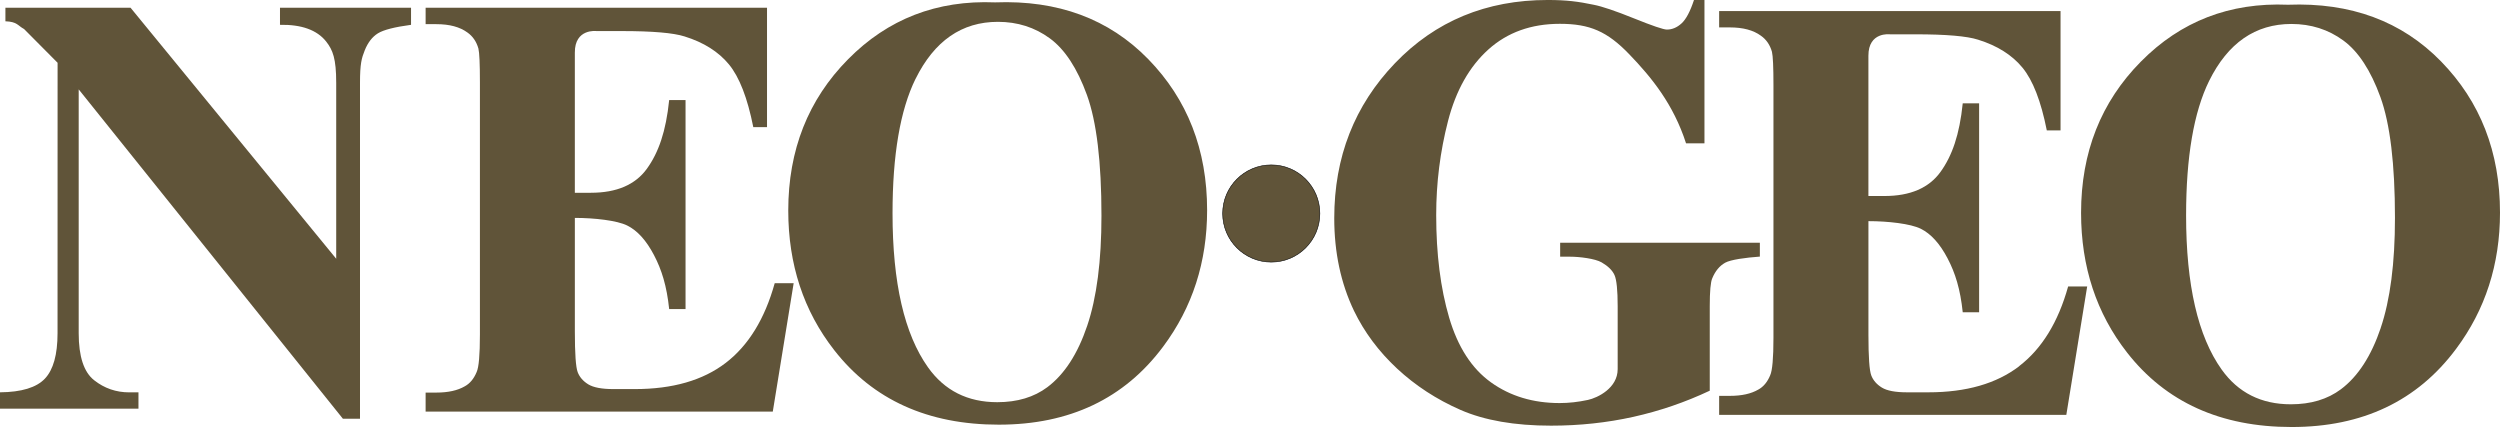
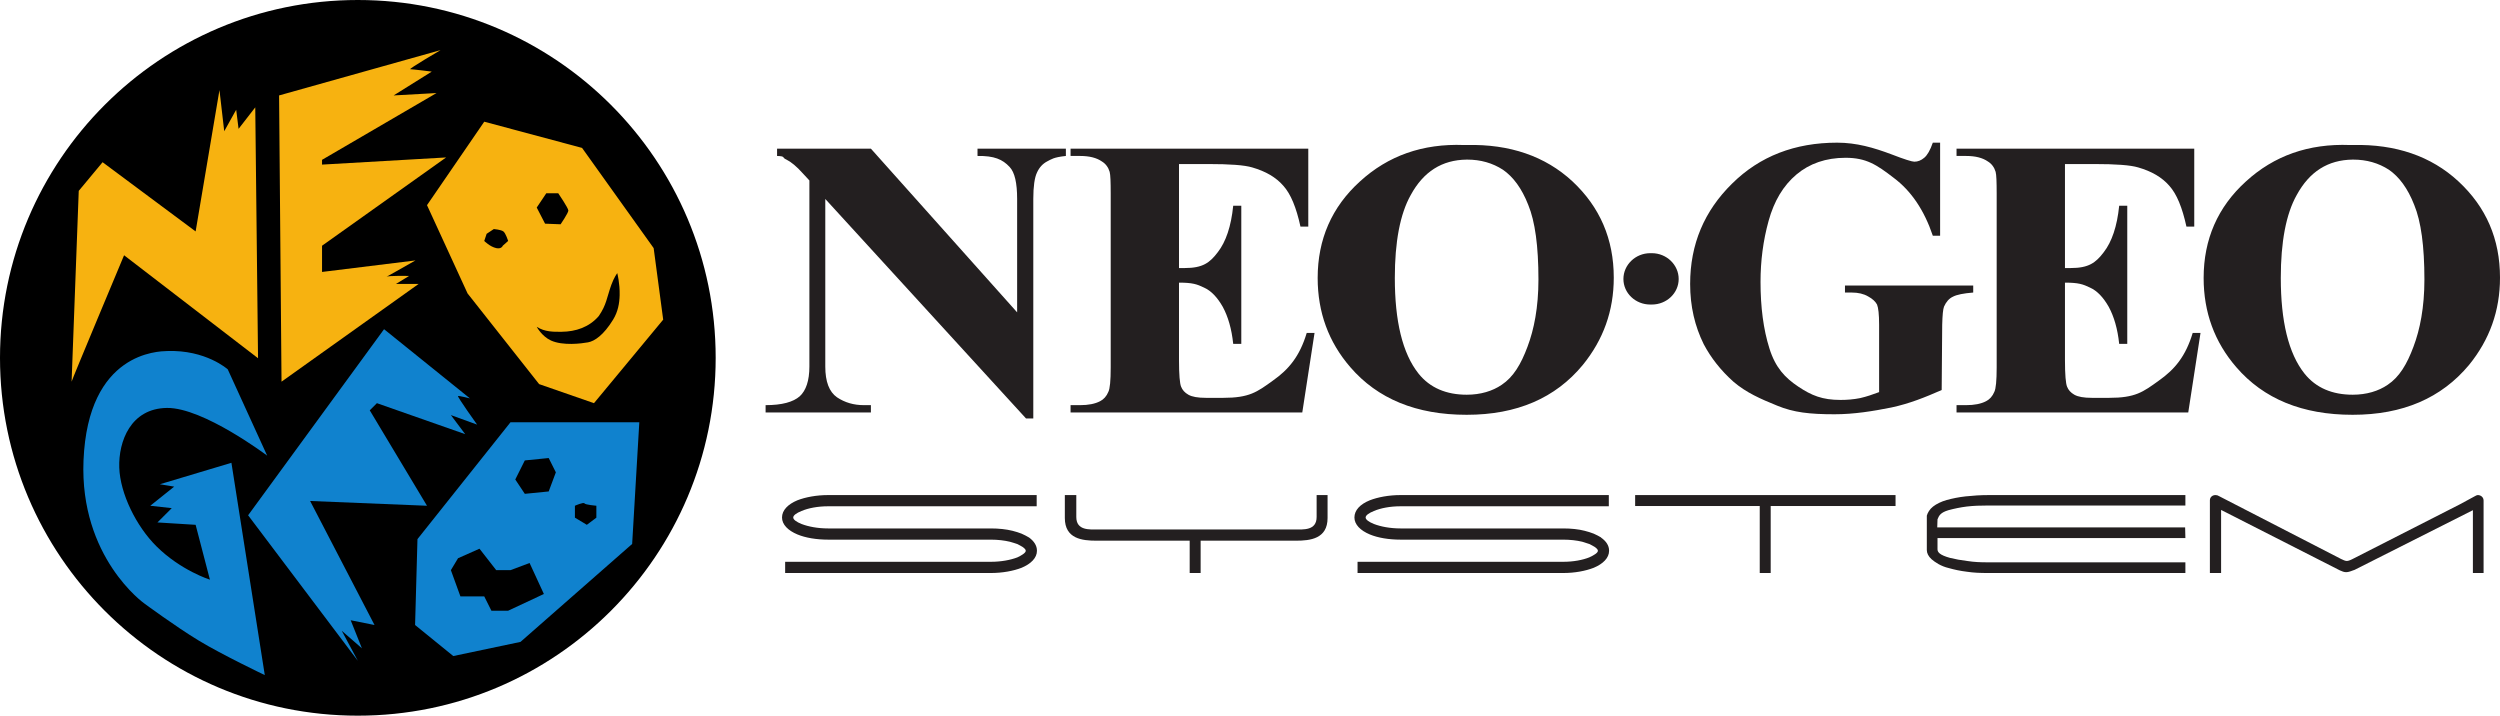
- <svg xmlns="http://www.w3.org/2000/svg" version="1.2" baseProfile="tiny" id="Ebene_1" x="0px" y="0px" width="566.929px" height="96.834px" viewBox="0 0 566.929 96.834" xml:space="preserve">
-   <g transform="translate(-683.1733,-356.1775)">
-     <g transform="matrix(0.934032,0,0,0.934032,69.31126,27.64052)">
-       <g transform="translate(1.5605469e-5,0)">
-         <path fill="#605439" d="M1036.018,414.062h2.403c2.244,0,6.081,0.462,7.662,1.388c1.581,0.92,2.624,1.953,3.126,3.095     c0.504,1.142,0.759,3.661,0.759,7.551v15.273c0,4.609-4.87,6.957-7.216,7.467c-2.357,0.508-4.646,0.763-6.875,0.763     c-6.43,0-11.982-1.673-16.662-5.022c-4.674-3.35-8.061-8.586-10.163-15.727c-2.097-7.132-3.143-15.422-3.143-24.892     c0-7.811,0.958-15.43,2.875-22.852c1.922-7.424,5.188-13.208,9.801-17.36c4.613-4.148,10.395-6.223,17.337-6.223     c7.266,0,11.518,1.839,16.865,7.398c5.47,5.681,10.717,12.137,13.78,21.614h4.473V351.74h-2.545     c-0.918,2.787-1.92,4.68-3.015,5.679c-1.1,1.003-2.29,1.502-3.563,1.502c-0.826,0-3.49-0.906-7.99-2.718     c-4.498-1.814-7.756-2.915-9.763-3.303c-3.699-0.772-6.574-1.162-11.185-1.162c-14.897,0-27.259,5.119-37.085,15.355     c-9.826,10.245-14.737,22.785-14.737,37.63c0,8.295,1.594,15.792,4.796,22.487c2.511,5.192,5.997,9.857,10.451,14.01     c4.456,4.147,9.6,7.495,15.422,10.048c5.828,2.543,13.151,3.818,21.969,3.818c6.903,0,13.556-0.713,19.98-2.139     c6.422-1.43,12.597-3.546,18.55-6.351v-20.525c0-3.597,0.203-5.858,0.613-6.778c0.73-1.752,1.767-3.004,3.114-3.761     c1.344-0.757,5.016-1.247,8.438-1.494v-3.36h-48.486v3.36L1036.018,414.062z" />
-         <path fill="#605439" d="M1147.468,440.646c-5.525,4.23-12.879,6.344-22.05,6.344h-5.228c-2.802,0-4.826-0.381-6.085-1.152     c-1.248-0.77-2.112-1.757-2.568-2.959c-0.458-1.202-0.688-4.498-0.688-9.88v-27.567c4.711,0,10.227,0.613,12.703,1.844     c2.474,1.225,4.646,3.624,6.512,7.191c1.874,3.564,3.099,7.503,3.682,13.092h3.975v-50.731h-3.975     c-0.78,7.622-2.574,12.739-5.391,16.644c-2.815,3.905-7.356,5.858-13.615,5.858h-3.896v-34.029c-0.031-5.915,5.24-5.23,5.24-5.23     h6.16c7.448,0,12.521,0.436,15.229,1.305c4.642,1.443,8.235,3.706,10.773,6.787c2.541,3.084,4.508,8.161,5.911,15.241h3.335     v-28.978h-82.888v3.969h2.614c3.185,0,5.696,0.673,7.528,2.019c1.305,0.914,2.2,2.218,2.679,3.9     c0.245,1.006,0.366,3.726,0.366,8.153v61.308c0,4.906-0.266,7.938-0.799,9.096c-0.675,1.633-1.644,2.788-2.896,3.463     c-1.74,1.012-4.031,1.516-6.875,1.516h-2.616v4.611h84.291l5.065-31.174h-4.623c-2.415,8.678-6.386,15.133-11.915,19.361" />
-         <path fill="#605439" d="M1212.688,352.888c-14.125-0.583-26.03,4.02-35.697,13.819c-9.686,9.791-14.514,22.035-14.514,36.713     c0,13.078,3.718,24.378,11.16,33.907c9.414,12.053,22.738,18.088,39.975,18.088c17.18,0,30.49-6.319,39.908-18.964     c7.11-9.516,10.667-20.557,10.667-33.104c0-14.679-4.77-26.906-14.297-36.68c-9.537-9.775-21.927-14.366-37.185-13.778      M1235.236,431.349c-2.309,6.827-5.531,11.798-9.675,14.901c-3.25,2.434-7.3,3.647-12.153,3.647     c-7.206,0-12.804-2.821-16.814-8.454c-5.744-8.064-8.619-20.524-8.619-37.39c0-14.192,1.859-25.073,5.581-32.651     c4.567-9.229,11.227-13.844,19.982-13.844c4.757,0,8.96,1.338,12.609,4.011c3.649,2.671,6.652,7.253,9.004,13.737     c2.357,6.491,3.534,16.263,3.534,29.341c0,10.98-1.152,19.886-3.463,26.715" />
+ <svg xmlns="http://www.w3.org/2000/svg" viewBox="0 0 600.272 171.84" height="171.84" width="600.272" xml:space="preserve" version="1.1" id="svg2">
+   <defs id="defs6">
+     <clipPath id="clipPath16" clipPathUnits="userSpaceOnUse">
+       <path id="path18" d="M 0,618.062 H 1949.984 V 0 H 0 Z" />
+     </clipPath>
+   </defs>
+   <g id="g99" transform="matrix(0.25433,0,0,0.25433,-9.826039,-12.32486)">
+     <g id="g10" transform="matrix(1.25,0,0,-1.25,0,772.5775)">
+       <g id="g12">
+         <g id="g14" clip-path="url(#clipPath16)">
+           <g id="g20" transform="translate(30.908,309.0299)">
+             <path d="m 0,0 c 0,149.251 121.013,270.264 270.262,270.264 149.25,0 270.264,-121.013 270.264,-270.264 0,-149.25 -121.014,-270.262 -270.264,-270.262 C 121.013,-270.262 0,-149.25 0,0" style="fill:#000000;fill-opacity:1;fill-rule:nonzero;stroke:none" id="path22" />
+           </g>
+           <g id="g24" transform="translate(405.6829,391.9049)">
+             <path d="m 0,0 c -4.763,1.051 -9.038,5.4 -9.038,5.4 l 1.801,5.4 5.437,3.6 c 0,0 5.4,-0.449 7.2,-1.8 C 7.2,11.25 9,5.4 9,5.4 L 4.95,1.8 C 4.95,1.8 4.05,-0.899 0,0 m 30.601,30.637 7.236,10.802 h 9.002 c 0,0 7.649,-11.25 7.649,-13.052 0,-1.8 -5.85,-10.386 -5.85,-10.386 L 36.9,18.45 Z m 0,-90.075 c 6.112,-3.9 12.599,-3.825 18.9,-3.75 10.538,0.114 20.661,3.414 27.936,11.851 5.888,8.549 6.04,13.876 9.488,23.549 2.025,5.663 4.5,8.888 4.5,8.888 0,0 2.025,-7.65 1.801,-16.686 -0.151,-6.039 -1.238,-12.413 -4.951,-18.452 -7.2,-11.737 -13.987,-16.236 -18.936,-17.137 -4.951,-0.899 -18.9,-2.699 -27.902,1.35 -7.049,3.187 -10.836,10.387 -10.836,10.387 M -9.038,95.475 -52.274,32.438 -21.638,-34.237 32.4,-102.713 73.837,-117.112 126.112,-54.038 118.912,0 64.838,75.676 Z" style="fill:#f7b210;fill-opacity:1;fill-rule:nonzero;stroke:none" id="path26" />
+           </g>
+           <g id="g28" transform="translate(84.9827,291.0299)">
+             <path d="m 0,0 5.4,144.114 18.001,21.637 70.274,-52.276 18.001,106.763 3.6,-31.088 9.036,16.238 1.8,-14.438 12.601,16.238 2.1,-189.489 L 39.637,95.476 C 39.637,95.476 0,0.9 0,0" style="fill:#f7b210;fill-opacity:1;fill-rule:nonzero;stroke:none" id="path30" />
+           </g>
+           <g id="g32" transform="translate(241.6956,507.2174)">
+             <path d="m 0,0 121.95,34.237 c 0,0 -24.637,-14.436 -22.837,-14.436 1.799,0 16.2,-1.8 16.2,-1.8 L 86.512,0 l 32.4,1.8 -86.475,-50.436 v -3.602 l 93.713,5.402 -93.713,-66.677 v -19.798 l 70.577,8.699 c 0,0 -23.288,-13.237 -21.903,-12.338 1.353,0.937 17.101,0.638 17.101,0.638 l -9.899,-6.038 h 17.099 L 1.838,-216.187 Z" style="fill:#f7b210;fill-opacity:1;fill-rule:nonzero;stroke:none" id="path34" />
+           </g>
+           <g id="g36" transform="translate(232.6956,235.1549)">
+             <path d="m 0,0 -29.774,65.176 c 0,0 -16.5,14.888 -45.788,13.837 -6.451,-0.225 -59.738,-0.638 -63.151,-82.613 -3.038,-73.312 45.826,-107.963 45.826,-107.963 0,0 23.662,-17.474 41.175,-28.087 17.512,-10.649 49.912,-26.1 49.912,-26.1 L -27.001,-5.398 -81.075,-21.6 l 10.838,-1.8 -18.038,-14.438 16.199,-1.799 -10.799,-10.801 28.837,-1.799 10.8,-41.437 c 0,0 -21.975,6.9 -40.463,25.274 -15.148,15.075 -27.336,39.639 -28.011,59.401 -0.638,19.761 8.624,44.7 36.037,45.037 C -48.224,36.375 0,0 0,0" style="fill:#1082ce;fill-opacity:1;fill-rule:nonzero;stroke:none" id="path38" />
+           </g>
+           <g id="g40" transform="translate(218.2962,190.1178)">
+             <path d="m 0,0 102.675,140.549 64.874,-52.275 c 0,0 -8.101,2.065 -8.999,1.8 -0.901,-0.224 14.399,-21.599 14.399,-21.599 l -19.8,7.201 10.8,-14.4 -66.675,23.399 -5.399,-5.4 43.237,-72.076 -88.275,3.6 48.639,-93.674 -18.002,3.601 8.476,-21.189 -15.225,13.238 12.149,-22.687 z" style="fill:#1082ce;fill-opacity:1;fill-rule:nonzero;stroke:none" id="path42" />
+           </g>
+           <g id="g44" transform="translate(371.4456,148.6803)">
+             <path d="M 0,0 5.4,9 21.6,16.199 34.237,0 h 10.8 l 14.401,5.4 10.799,-23.4 -27,-12.637 H 30.601 l -5.402,10.799 H 7.2 Z m 93.675,48.637 c 0,0 6.562,2.926 7.2,1.801 0.637,-1.087 9,-1.801 9,-1.801 v -9 l -7.2,-5.4 -9,5.4 z m -37.836,9.002 -7.202,10.836 7.202,14.4 18.036,1.801 5.401,-10.801 -5.401,-14.437 z m -81.077,-34.202 -1.799,-64.875 28.838,-23.437 50.773,10.687 84.338,73.987 5.4,91.914 H 45.037 Z" style="fill:#1082ce;fill-opacity:1;fill-rule:nonzero;stroke:none" id="path46" />
+           </g>
+           <g id="g48" transform="translate(1681.461,146.5197)">
+             <path d="m 0,0 h -149.62 c -5.312,0 -10.431,0.197 -15.549,0.984 -4.922,0.591 -9.45,1.575 -13.584,2.756 -5.906,1.378 -10.237,4.331 -12.993,6.691 -2.362,2.168 -3.544,4.531 -3.544,6.893 V 43.31 c 0.591,2.166 2.166,4.922 4.725,6.89 2.557,1.969 6.103,3.741 10.237,4.922 4.331,1.181 9.056,2.166 14.371,2.756 5.512,0.591 11.222,0.984 17.521,0.984 H 0 v -7.874 h -148.436 c -6.299,0 -11.812,-0.197 -16.733,-0.788 -4.728,-0.59 -9.45,-1.574 -13.781,-2.753 -5.906,-1.774 -7.087,-3.94 -8.268,-6.893 l -0.197,-6.1 H -0.197 L 0,26.38 h -187.218 v -8.465 c 0,-2.166 1.575,-4.331 9.447,-6.497 3.94,-0.987 8.271,-1.772 13.192,-2.365 4.919,-0.785 9.844,-0.982 14.765,-0.982 H 0 Z" style="fill:#231f20;fill-opacity:1;fill-rule:nonzero;stroke:none" id="path50" />
+           </g>
+           <g id="g52" transform="translate(1372.384,146.5197)">
+             <path d="M 0,0 H -0.394 Z" style="fill:#231f20;fill-opacity:1;fill-rule:nonzero;stroke:none" id="path54" />
+           </g>
+           <g id="g56" transform="translate(1462.549,197.1136)">
+             <path d="m 0,0 h -94.298 v -50.594 h -8.271 V 0 H -196.67 V 8.268 H 0 Z" style="fill:#231f20;fill-opacity:1;fill-rule:nonzero;stroke:none" id="path58" />
+           </g>
+           <g id="g60" transform="translate(992.2376,170.93)">
+             <path d="M 0,0 H -54.531 V -24.411 H -62.8 V 0 h -70.477 c -10.631,0 -23.818,1.381 -23.818,17.13 v 17.324 h 8.659 V 17.915 c 0,-10.434 10.04,-9.447 16.537,-9.447 H -0.591 16.34 c 6.693,0 16.733,-0.987 16.733,9.447 v 16.539 h 8.268 V 17.13 C 41.342,1.381 28.152,0 17.521,0 Z" style="fill:#231f20;fill-opacity:1;fill-rule:nonzero;stroke:none" id="path62" />
+           </g>
+           <g id="g64" transform="translate(813.8786,196.9186)">
+             <path d="m 0,0 h -157.492 c -7.874,0 -14.961,-1.381 -20.08,-3.546 -3.937,-1.575 -6.299,-3.347 -6.299,-4.922 0,-1.575 2.362,-3.344 6.299,-4.919 5.119,-1.971 12.206,-3.349 20.08,-3.349 h 68.312 54.532 c 5.906,0 11.615,-0.588 16.34,-1.769 2.559,-0.591 4.724,-1.378 6.89,-2.169 2.165,-0.981 4.134,-1.968 5.709,-2.952 3.74,-2.754 5.906,-6.103 5.906,-9.841 v -0.2 c 0,-5.315 -4.528,-9.84 -11.615,-12.793 -6.103,-2.362 -14.371,-3.94 -23.23,-3.94 h -155.326 v 8.468 h 155.326 c 7.874,0 14.962,1.378 20.08,3.344 3.74,1.772 6.3,3.546 6.3,4.921 v 0.2 c 0,0.785 -0.985,1.769 -2.363,2.756 -1.181,0.788 -2.559,1.375 -3.937,2.166 -1.772,0.588 -3.544,1.178 -5.709,1.769 -4.134,0.984 -9.056,1.575 -14.371,1.575 h -54.532 -68.312 c -8.859,0 -17.127,1.378 -23.23,3.94 -7.087,2.95 -11.615,7.478 -11.615,12.793 0,5.515 4.528,10.04 11.615,12.993 6.103,2.365 14.371,3.94 23.23,3.94 H 0 Z" style="fill:#231f20;fill-opacity:1;fill-rule:nonzero;stroke:none" id="path66" />
+           </g>
+           <g id="g68" transform="translate(1245.995,196.9186)">
+             <path d="m 0,0 h -157.292 c -7.875,0 -14.962,-1.381 -20.08,-3.546 -3.937,-1.575 -6.3,-3.347 -6.3,-4.922 0,-1.575 2.363,-3.344 6.3,-4.919 5.118,-1.971 12.205,-3.349 20.08,-3.349 h 68.312 54.529 c 5.908,0 11.618,-0.588 16.145,-1.769 2.557,-0.591 4.725,-1.378 6.888,-2.169 2.168,-0.981 4.134,-1.968 5.712,-2.952 h -0.197 c 3.937,-2.754 6.1,-6.103 6.1,-9.841 v -0.2 c 0,-5.315 -4.528,-9.84 -11.615,-12.793 -6.1,-2.362 -14.172,-3.94 -23.033,-3.94 h -155.324 v 8.468 h 155.324 c 7.877,0 14.767,1.378 19.689,3.344 3.934,1.772 6.496,3.546 6.496,4.921 v 0.2 c 0,0.785 -0.984,1.769 -2.362,2.756 -1.181,0.788 -2.559,1.375 -3.937,2.166 -1.772,0.588 -3.544,1.178 -5.512,1.769 -4.135,0.984 -9.056,1.575 -14.374,1.575 h -54.529 -68.312 c -8.859,0 -17.127,1.378 -23.23,3.94 -7.087,2.95 -11.615,7.478 -11.615,12.793 0,5.515 4.331,10.04 11.615,12.993 6.103,2.365 14.371,3.94 23.23,3.94 H 0 Z" style="fill:#231f20;fill-opacity:1;fill-rule:nonzero;stroke:none" id="path70" />
+           </g>
+           <g id="g72" transform="translate(1902.344,205.3829)">
+             <path d="M 0,0 C 2.166,0 4.331,-1.575 4.331,-4.134 V -58.862 H -3.74 v 47.444 l -89.377,-45.082 -1.181,-0.397 c -4.922,-1.965 -6.3,-1.574 -9.846,0 l -1.179,0.594 -88.591,45.079 v -47.639 h -8.465 v 54.926 c 0,2.559 2.165,3.937 4.134,3.937 1.184,0 1.771,-0.197 2.759,-0.787 l 92.129,-47.448 c 3.544,-1.574 4.137,-2.359 8.468,-0.196 l 81.499,41.538 11.618,6.3 C -1.181,-0.197 -0.396,0 0,0" style="fill:#231f20;fill-opacity:1;fill-rule:nonzero;stroke:none" id="path74" />
+           </g>
+           <g id="g76" transform="translate(1496.212,471.5432)">
+             <path d="m 0,0 v -70.281 h -5.512 c -6.497,19.293 -16.34,33.861 -29.527,43.702 -12.996,10.042 -20.871,15.161 -36.423,15.161 -14.765,0 -27.167,-4.331 -37.01,-12.599 -10.043,-8.468 -16.931,-20.081 -21.065,-35.042 -4.134,-14.962 -6.1,-30.317 -6.1,-46.067 0,-19.095 2.166,-35.829 6.691,-50.203 4.528,-14.565 11.812,-22.24 21.852,-28.939 10.04,-6.691 18.111,-10.037 31.892,-10.037 4.921,0 9.843,0.393 14.764,1.375 5.122,1.184 9.056,2.562 14.369,4.531 v 50.791 c 0,7.874 -0.588,12.993 -1.572,15.355 -1.182,2.166 -3.347,4.331 -6.694,6.103 -3.349,1.969 -7.481,2.953 -12.402,2.953 h -5.119 v 5.315 h 96.858 v -5.315 c -7.284,-0.591 -12.403,-1.578 -15.358,-3.15 -2.953,-1.381 -5.119,-3.937 -6.691,-7.481 -0.788,-1.968 -1.184,-6.496 -1.378,-13.78 l -0.394,-49.216 c -12.602,-5.513 -24.214,-10.237 -37.995,-13.19 -13.78,-2.756 -28.154,-5.116 -42.916,-5.116 -18.899,0 -30.908,1.375 -43.31,6.494 -12.597,5.118 -23.427,9.843 -33.076,18.114 -9.45,8.462 -16.928,17.909 -22.44,28.346 -6.694,13.583 -10.237,28.545 -10.237,45.478 0,29.921 10.631,55.12 31.695,75.788 20.868,20.673 47.444,30.91 79.336,30.91 14.568,0 27.561,-3.74 41.145,-8.859 9.647,-3.74 15.356,-5.512 17.127,-5.512 2.756,0 5.119,0.984 7.481,2.953 2.363,1.969 4.528,5.709 6.497,11.418 z" style="fill:#231f20;fill-opacity:1;fill-rule:nonzero;stroke:none" id="path78" />
+           </g>
+           <g id="g80" transform="translate(1139.1,458.7479)">
+             <path d="m 0,0 h -0.394 v 11.022 c 32.483,0.787 59.257,-8.463 79.73,-27.364 20.868,-19.487 31.299,-43.704 31.299,-72.838 0,-25.001 -7.869,-46.853 -23.424,-65.949 C 66.54,-180.134 37.404,-192.73 -0.394,-192.73 v 15.158 c 10.434,0 19.49,2.756 26.38,7.478 8.859,5.906 14.568,15.555 19.49,28.745 4.921,12.993 8.268,29.727 8.268,50.791 0,25.199 -2.559,43.901 -7.678,56.304 C 41.145,-21.655 34.648,-12.993 26.97,-7.68 19.096,-2.562 10.04,0 0,0 m -0.394,0 c -18.702,-0.197 -32.679,-9.059 -42.326,-26.776 -8.071,-14.371 -12.008,-35.433 -12.008,-62.6 0,-32.483 5.709,-56.894 17.914,-72.25 8.662,-10.827 21.065,-15.946 36.42,-15.946 v -15.158 h -0.197 c -37.798,0 -67.13,12.006 -87.801,36.023 -16.34,18.902 -24.608,41.344 -24.608,67.331 0,29.135 10.63,53.547 31.892,72.837 21.261,19.492 47.444,28.745 78.549,27.561 h 2.165 z" style="fill:#231f20;fill-opacity:1;fill-rule:nonzero;stroke:none" id="path82" />
+           </g>
+           <g id="g84" transform="translate(921.3666,455.3996)">
+             <path d="m 0,0 v -78.549 h 4.331 c 13.584,0 18.899,3.937 25.002,12.009 6.103,7.874 10.04,19.492 11.615,35.042 h 6.103 v -104.339 h -6.103 c -1.181,11.419 -3.937,20.674 -7.875,27.955 -4.134,7.284 -8.859,12.206 -14.174,14.568 -5.315,2.562 -8.662,3.741 -18.899,3.741 v -58.469 c 0,-11.025 0.591,-17.718 1.575,-20.08 0.984,-2.56 2.756,-4.528 5.512,-6.103 2.756,-1.575 7.087,-2.362 13.387,-2.362 H 33.27 c 19.883,0 25.592,4.331 37.601,12.993 12.009,8.465 20.277,18.308 25.593,36.026 h 5.906 l -9.253,-60.041 H -81.896 v 5.509 h 7.284 c 6.103,0 11.222,0.985 14.962,2.953 2.756,1.378 4.922,3.741 6.3,7.087 1.181,2.363 1.772,8.466 1.772,18.506 V -22.44 c 0,8.856 -0.197,14.371 -0.788,16.534 -0.984,3.347 -2.953,6.103 -5.906,7.877 -3.937,2.756 -9.449,4.132 -16.34,4.132 h -7.284 v 5.512 H 97.645 v -58.86 h -5.906 c -3.15,14.371 -7.284,24.608 -12.993,30.902 C 73.234,-10.04 65.556,-5.512 55.319,-2.559 49.413,-0.787 38.389,0 22.049,0 Z" style="fill:#231f20;fill-opacity:1;fill-rule:nonzero;stroke:none" id="path86" />
+           </g>
+           <g id="g88" transform="translate(688.6728,467.0146)">
+             <path d="m 0,0 110.441,-123.631 v 85.639 c 0,12.006 -1.772,20.077 -5.709,24.214 -5.315,5.707 -11.615,8.465 -24.214,8.266 V 0 h 66.737 v -5.512 c -9.45,-0.985 -11.025,-2.559 -14.175,-4.132 -3.346,-1.774 -5.906,-4.53 -7.677,-8.468 -1.772,-3.74 -2.756,-10.431 -2.756,-19.88 v -165.76 h -5.513 l -151.585,165.76 v -126.584 c 0,-11.418 2.953,-19.099 8.859,-23.23 5.906,-3.94 12.599,-5.909 20.277,-5.909 H 0 v -5.509 h -79.533 v 5.509 c 12.402,0 20.867,2.363 25.789,6.694 4.725,4.331 7.284,11.812 7.284,22.445 v 140.561 l -4.922,5.313 c -4.724,5.318 -8.859,8.662 -12.402,10.436 -3.741,1.575 -0.394,2.557 -7.087,2.754 V 0 Z" style="fill:#231f20;fill-opacity:1;fill-rule:nonzero;stroke:none" id="path90" />
+           </g>
+           <g id="g92" transform="translate(1808.244,458.7479)">
+             <path d="m 0,0 h -0.394 v 11.022 c 32.483,0.787 59.254,-8.463 79.728,-27.364 21.064,-19.487 31.498,-43.704 31.498,-72.838 0,-25.001 -7.872,-46.853 -23.427,-65.949 -20.868,-25.005 -50.004,-37.601 -87.799,-37.601 v 15.158 c 10.431,0 19.49,2.756 26.377,7.478 8.862,5.906 14.571,15.555 19.49,28.745 4.922,12.993 8.271,29.727 8.271,50.791 0,25.199 -2.562,43.901 -7.68,56.304 C 41.142,-21.655 34.645,-12.993 26.97,-7.68 19.096,-2.562 10.037,0 0,0 m -0.394,0 c -18.705,-0.197 -32.679,-9.059 -42.326,-26.776 -8.074,-14.371 -12.008,-35.433 -12.008,-62.6 0,-32.483 5.709,-56.894 17.912,-72.25 8.662,-10.827 21.064,-15.946 36.422,-15.946 v -15.158 h -0.199 c -37.798,0 -67.131,12.006 -87.802,36.023 -16.337,18.902 -24.608,41.344 -24.608,67.331 0,29.135 10.631,53.547 31.892,72.837 21.261,19.492 47.444,28.745 78.552,27.561 h 2.165 z" style="fill:#231f20;fill-opacity:1;fill-rule:nonzero;stroke:none" id="path94" />
+           </g>
+           <g id="g96" transform="translate(1590.508,455.3996)">
+             <path d="m 0,0 v -78.549 h 4.334 c 13.583,0 18.899,3.937 25.002,12.009 6.1,7.874 10.037,19.492 11.615,35.042 h 6.102 v -104.339 h -6.102 c -1.184,11.419 -3.938,20.674 -7.875,27.955 -4.134,7.284 -8.859,12.206 -14.174,14.568 -5.316,2.562 -8.665,3.741 -18.902,3.741 v -58.469 c 0,-11.025 0.593,-17.718 1.578,-20.08 0.984,-2.56 2.756,-4.528 5.512,-6.103 2.756,-1.575 7.087,-2.362 13.387,-2.362 H 33.27 c 19.886,0 25.595,4.331 37.601,12.993 12.012,8.465 20.277,18.308 25.595,36.026 h 5.906 L 93.12,-187.609 H -81.893 v 5.509 h 7.284 c 6.1,0 11.221,0.985 14.962,2.953 2.753,1.378 4.919,3.741 6.299,7.087 1.179,2.363 1.772,8.466 1.772,18.506 V -22.44 c 0,8.856 -0.197,14.371 -0.787,16.534 -0.985,3.347 -2.953,6.103 -5.906,7.877 -3.94,2.756 -9.45,4.132 -16.34,4.132 h -7.284 v 5.512 H 97.648 v -58.86 H 91.742 C 88.589,-32.874 84.458,-22.637 78.749,-16.343 73.236,-10.04 65.559,-5.512 55.322,-2.559 49.413,-0.787 38.389,0 22.052,0 Z" style="fill:#231f20;fill-opacity:1;fill-rule:nonzero;stroke:none" id="path98" />
+           </g>
+           <g id="g100" transform="translate(1277.297,388.0716)">
+             <path d="m 0,0 h 1.184 c 11.218,0 20.277,-8.856 20.277,-19.49 0,-10.63 -9.059,-19.292 -20.277,-19.292 H 0 c -11.219,0 -20.274,8.662 -20.274,19.292 C -20.274,-8.856 -11.219,0 0,0" style="fill:#231f20;fill-opacity:1;fill-rule:nonzero;stroke:none" id="path102" />
+           </g>
+         </g>
      </g>
-       <path fill="#605439" d="M899.717,454.844c17.18,0,30.488-6.321,39.908-18.964c7.108-9.527,10.666-20.555,10.666-33.104    c0-14.679-4.77-26.905-14.299-36.68c-9.535-9.774-21.926-14.364-37.183-13.778c-14.125-0.582-26.03,4.021-35.697,13.82    c-9.684,9.79-14.514,22.035-14.514,36.713c0,13.077,3.717,24.378,11.162,33.906c9.411,12.053,22.736,18.088,39.974,18.088     M879.507,370.885c4.566-9.229,11.227-13.844,19.987-13.844c4.756,0,8.957,1.335,12.606,4.009    c3.649,2.673,6.651,7.253,9.007,13.737c2.354,6.49,3.532,16.262,3.532,29.332c0,10.98-1.152,19.888-3.462,26.715    c-2.305,6.827-5.531,11.798-9.675,14.909c-3.248,2.43-7.299,3.645-12.153,3.645c-7.206,0-12.805-2.819-16.817-8.454    c-5.743-8.065-8.618-20.524-8.618-37.39c0-14.192,1.858-25.073,5.579-32.651" />
-       <path fill="#605439" d="M849.935,420.502h-4.627c-2.414,8.676-6.387,15.133-11.913,19.359c-5.526,4.23-12.879,6.344-22.042,6.344    h-5.229c-2.801,0-4.823-0.386-6.082-1.15c-1.253-0.773-2.112-1.76-2.57-2.961c-0.457-1.204-0.688-4.499-0.688-9.882v-27.567    c4.71,0,10.228,0.615,12.705,1.845c2.474,1.224,4.647,3.626,6.513,7.191c1.872,3.566,3.098,7.503,3.681,13.093h3.976v-50.732    h-3.976c-0.779,7.619-2.575,12.739-5.392,16.644c-2.811,3.906-7.354,5.857-13.613,5.857h-3.897v-34.029    c-0.032-5.916,5.244-5.23,5.244-5.23h6.155c7.453,0,12.532,0.435,15.24,1.302c4.645,1.443,8.235,3.709,10.774,6.789    c2.541,3.082,4.51,8.164,5.914,15.239h3.332v-29.001h-82.887v3.994h2.612c3.185,0,5.696,0.674,7.529,2.017    c1.303,0.914,2.196,2.218,2.676,3.901c0.244,1.007,0.366,3.725,0.366,8.151v61.309c0,4.906-0.265,7.938-0.797,9.088    c-0.674,1.633-1.644,2.794-2.893,3.465c-1.74,1.012-4.032,1.516-6.882,1.516h-2.612v4.611h84.29l5.067-31.174L849.935,420.502z" />
-       <path fill="#605439" d="M690.849,447.002h-2.237c-3.21,0-6.061-0.985-8.554-2.957c-2.488-1.973-3.734-5.765-3.734-11.392v-59.212    l64.138,79.957l4.159,0.006v-81.55c0-4.637,0.385-5.983,1.15-7.891c0.765-1.908,1.835-3.285,3.201-4.131    c1.368-0.844,4.05-1.532,8.04-2.064v-4.149h-31.818v4.149c5.245-0.096,8.991,1.255,11.211,4.057    c1.626,2.077,2.439,4.135,2.439,10.031v42.707l-49.931-60.944h-30.381v3.291c2.888,0.096,2.991,1.063,4.529,1.88l8.138,8.191    l-0.011,65.664c0,5.193-1.026,8.867-3.074,11.029c-2.05,2.164-5.684,3.268-10.897,3.316v3.969h33.617v-3.969L690.849,447.002z" />
-       <path fill="#605439" stroke="#000000" stroke-width="0.133" d="M977.66,403.577c0,6.516-5.282,11.796-11.794,11.796    c-6.517,0-11.797-5.284-11.797-11.796c0-6.517,5.284-11.796,11.797-11.796C972.383,391.781,977.66,397.064,977.66,403.577z" />
    </g>
  </g>
</svg>
